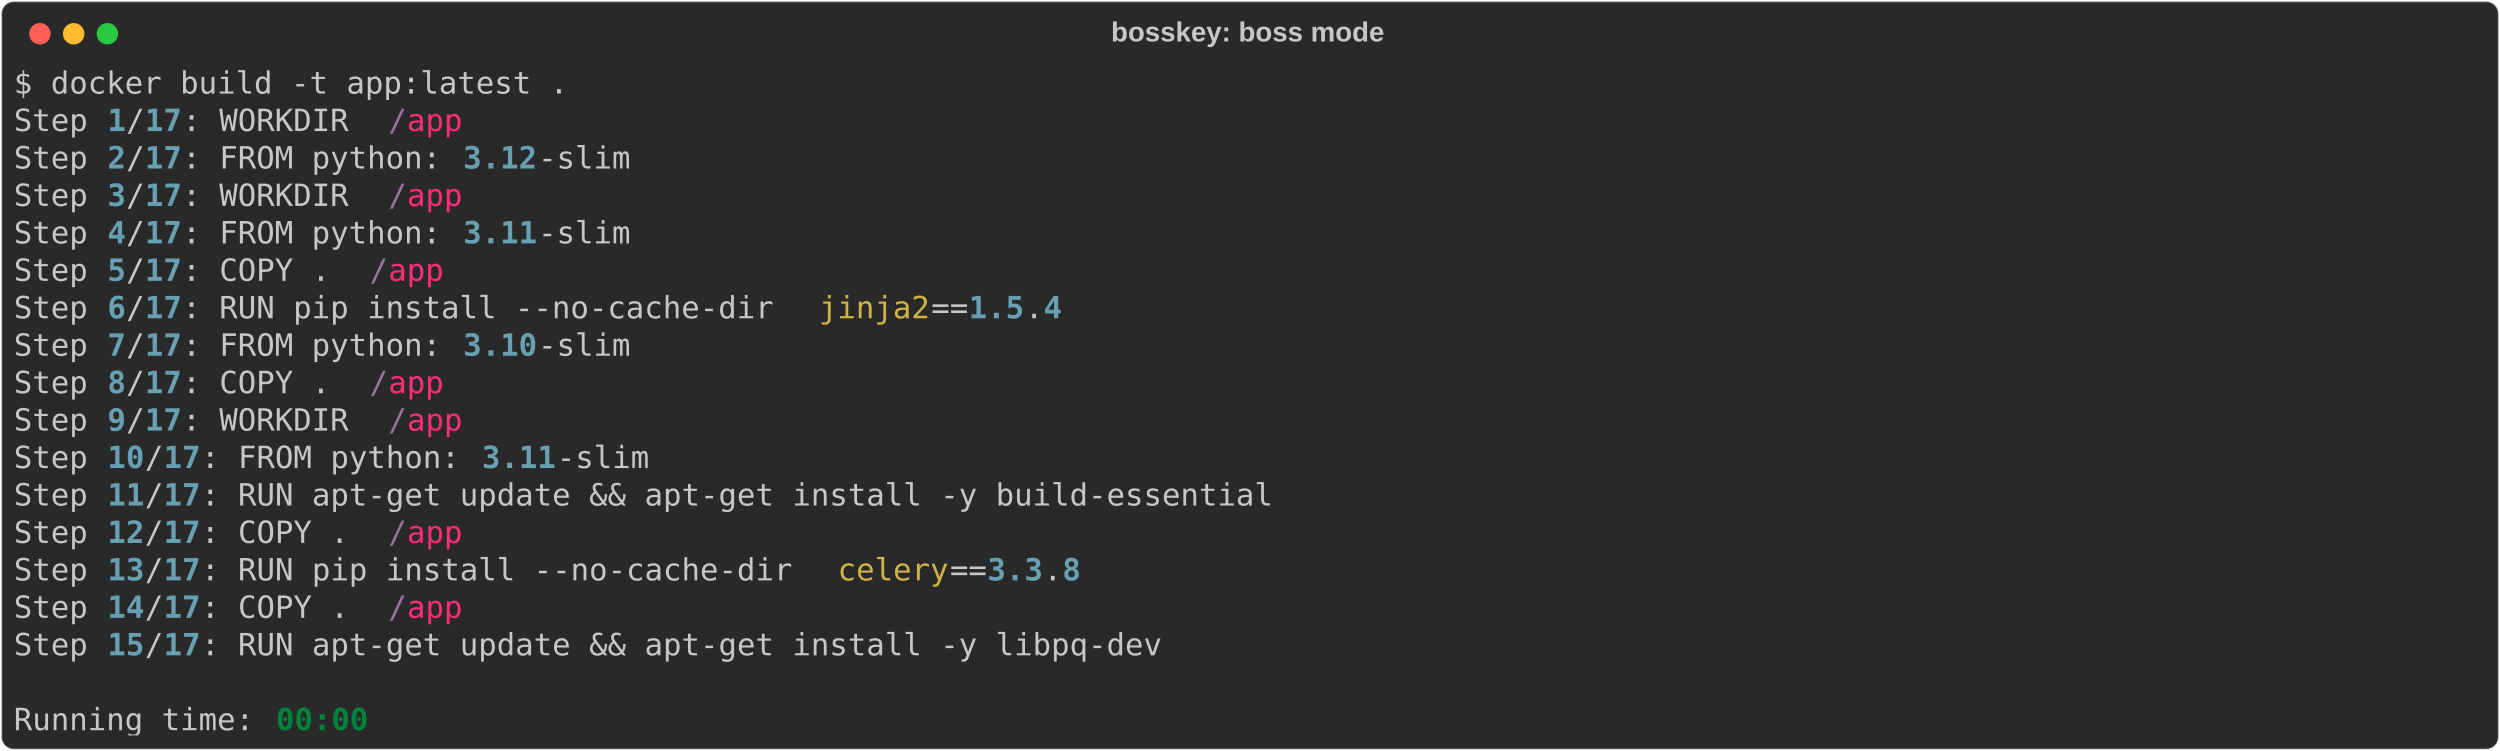
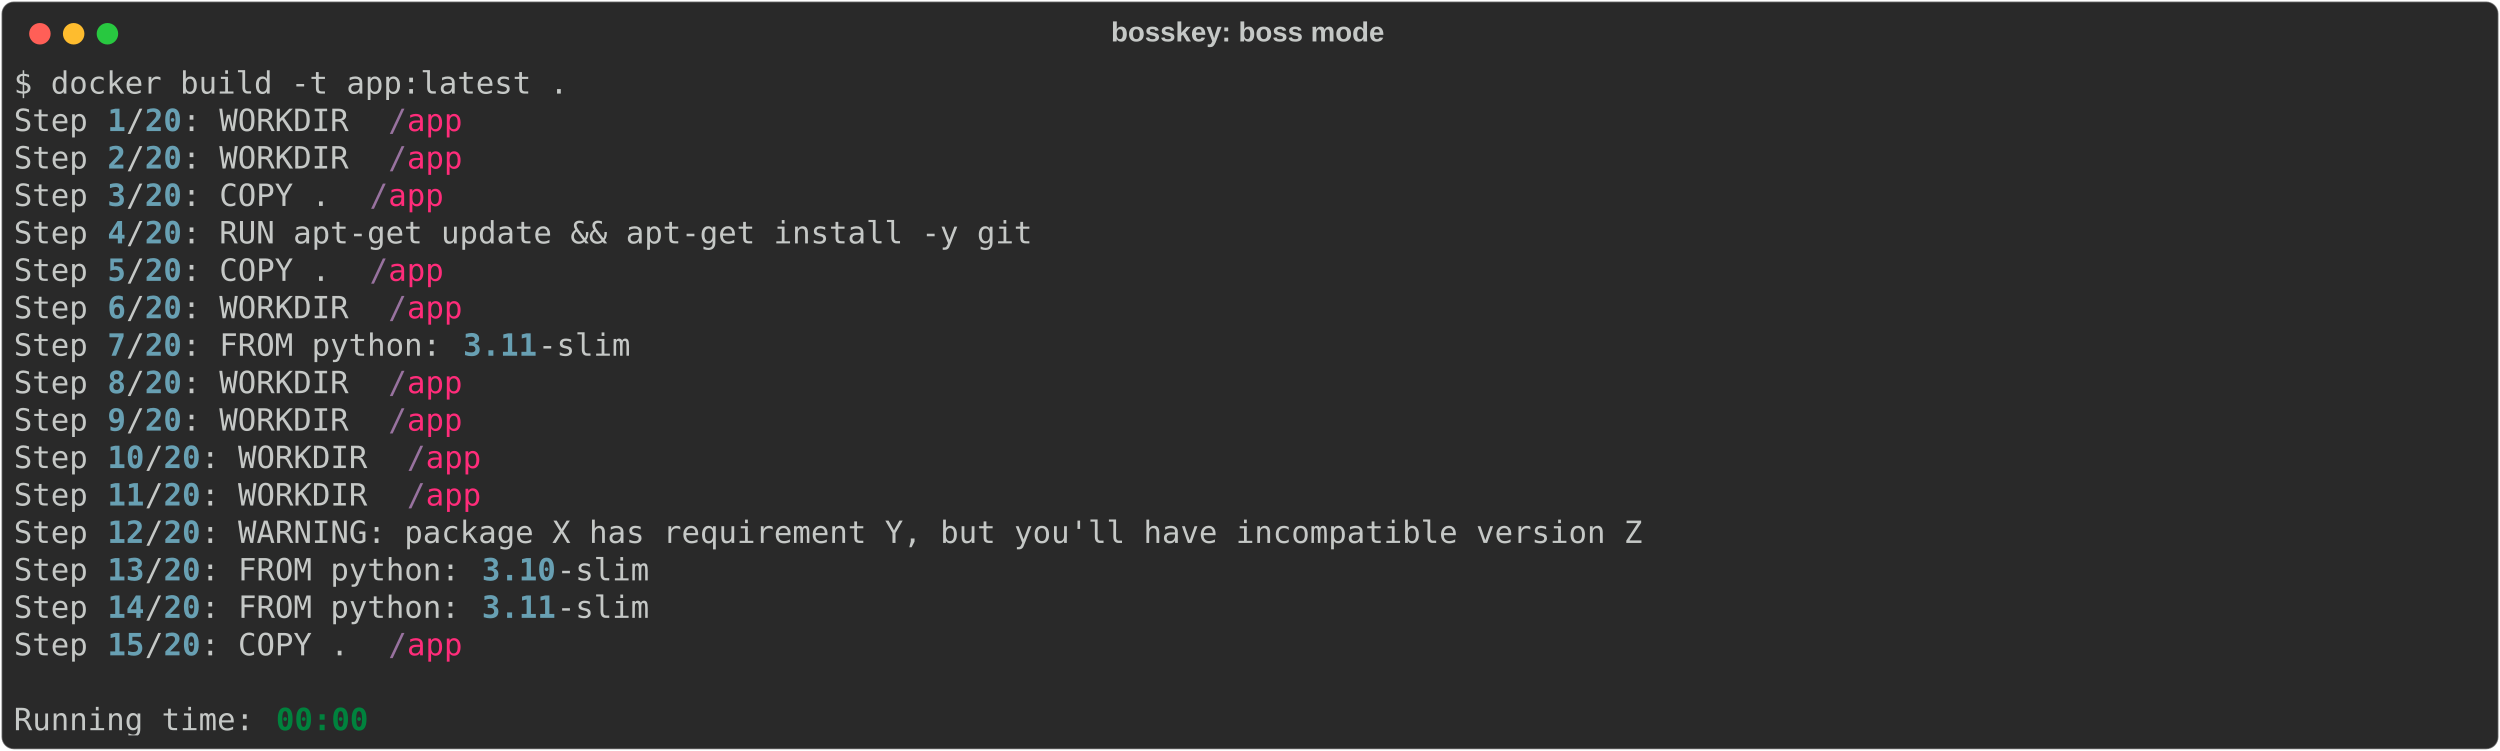
<svg xmlns="http://www.w3.org/2000/svg" class="rich-terminal" viewBox="0 0 1629 489.2">
  <style>

    @font-face {
        font-family: "Fira Code";
        src: local("FiraCode-Regular"),
                url("https://cdnjs.cloudflare.com/ajax/libs/firacode/6.2.0/woff2/FiraCode-Regular.woff2") format("woff2"),
                url("https://cdnjs.cloudflare.com/ajax/libs/firacode/6.2.0/woff/FiraCode-Regular.woff") format("woff");
        font-style: normal;
        font-weight: 400;
    }
    @font-face {
        font-family: "Fira Code";
        src: local("FiraCode-Bold"),
                url("https://cdnjs.cloudflare.com/ajax/libs/firacode/6.2.0/woff2/FiraCode-Bold.woff2") format("woff2"),
                url("https://cdnjs.cloudflare.com/ajax/libs/firacode/6.2.0/woff/FiraCode-Bold.woff") format("woff");
        font-style: bold;
        font-weight: 700;
    }

-     .terminal-1146203821-matrix {
+     .terminal-1139883915-matrix {
        font-family: Fira Code, monospace;
        font-size: 20px;
        line-height: 24.4px;
        font-variant-east-asian: full-width;
    }

-     .terminal-1146203821-title {
+     .terminal-1139883915-title {
        font-size: 18px;
        font-weight: bold;
        font-family: arial;
    }

-     .terminal-1146203821-r1 { fill: #c5c8c6 }
- .terminal-1146203821-r2 { fill: #68a0b3;font-weight: bold }
- .terminal-1146203821-r3 { fill: #98729f }
- .terminal-1146203821-r4 { fill: #ff2c7a }
- .terminal-1146203821-r5 { fill: #d0b344 }
- .terminal-1146203821-r6 { fill: #00823d;font-weight: bold }
+     .terminal-1139883915-r1 { fill: #c5c8c6 }
+ .terminal-1139883915-r2 { fill: #68a0b3;font-weight: bold }
+ .terminal-1139883915-r3 { fill: #98729f }
+ .terminal-1139883915-r4 { fill: #ff2c7a }
+ .terminal-1139883915-r5 { fill: #00823d;font-weight: bold }
    </style>
  <defs>
-     <clipPath id="terminal-1146203821-clip-terminal">
+     <clipPath id="terminal-1139883915-clip-terminal">
      <rect x="0" y="0" width="1609.4" height="438.2" />
    </clipPath>
-     <clipPath id="terminal-1146203821-line-0">
+     <clipPath id="terminal-1139883915-line-0">
      <rect x="0" y="1.5" width="1610.4" height="24.65" />
    </clipPath>
-     <clipPath id="terminal-1146203821-line-1">
+     <clipPath id="terminal-1139883915-line-1">
      <rect x="0" y="25.9" width="1610.4" height="24.65" />
    </clipPath>
-     <clipPath id="terminal-1146203821-line-2">
+     <clipPath id="terminal-1139883915-line-2">
      <rect x="0" y="50.3" width="1610.4" height="24.65" />
    </clipPath>
-     <clipPath id="terminal-1146203821-line-3">
+     <clipPath id="terminal-1139883915-line-3">
      <rect x="0" y="74.7" width="1610.4" height="24.65" />
    </clipPath>
-     <clipPath id="terminal-1146203821-line-4">
+     <clipPath id="terminal-1139883915-line-4">
      <rect x="0" y="99.1" width="1610.4" height="24.65" />
    </clipPath>
-     <clipPath id="terminal-1146203821-line-5">
+     <clipPath id="terminal-1139883915-line-5">
      <rect x="0" y="123.5" width="1610.4" height="24.65" />
    </clipPath>
-     <clipPath id="terminal-1146203821-line-6">
+     <clipPath id="terminal-1139883915-line-6">
      <rect x="0" y="147.9" width="1610.4" height="24.65" />
    </clipPath>
-     <clipPath id="terminal-1146203821-line-7">
+     <clipPath id="terminal-1139883915-line-7">
      <rect x="0" y="172.3" width="1610.4" height="24.65" />
    </clipPath>
-     <clipPath id="terminal-1146203821-line-8">
+     <clipPath id="terminal-1139883915-line-8">
      <rect x="0" y="196.7" width="1610.4" height="24.65" />
    </clipPath>
-     <clipPath id="terminal-1146203821-line-9">
+     <clipPath id="terminal-1139883915-line-9">
      <rect x="0" y="221.1" width="1610.4" height="24.65" />
    </clipPath>
-     <clipPath id="terminal-1146203821-line-10">
+     <clipPath id="terminal-1139883915-line-10">
      <rect x="0" y="245.5" width="1610.4" height="24.65" />
    </clipPath>
-     <clipPath id="terminal-1146203821-line-11">
+     <clipPath id="terminal-1139883915-line-11">
      <rect x="0" y="269.9" width="1610.4" height="24.65" />
    </clipPath>
-     <clipPath id="terminal-1146203821-line-12">
+     <clipPath id="terminal-1139883915-line-12">
      <rect x="0" y="294.3" width="1610.4" height="24.65" />
    </clipPath>
-     <clipPath id="terminal-1146203821-line-13">
+     <clipPath id="terminal-1139883915-line-13">
      <rect x="0" y="318.7" width="1610.4" height="24.65" />
    </clipPath>
-     <clipPath id="terminal-1146203821-line-14">
+     <clipPath id="terminal-1139883915-line-14">
      <rect x="0" y="343.1" width="1610.4" height="24.65" />
    </clipPath>
-     <clipPath id="terminal-1146203821-line-15">
+     <clipPath id="terminal-1139883915-line-15">
      <rect x="0" y="367.5" width="1610.4" height="24.65" />
    </clipPath>
-     <clipPath id="terminal-1146203821-line-16">
+     <clipPath id="terminal-1139883915-line-16">
      <rect x="0" y="391.9" width="1610.4" height="24.65" />
    </clipPath>
  </defs>
  <rect fill="#292929" stroke="rgba(255,255,255,0.35)" stroke-width="1" x="1" y="1" width="1627" height="487.2" rx="8" />
-   <text class="terminal-1146203821-title" fill="#c5c8c6" text-anchor="middle" x="813" y="27">bosskey: boss mode</text>
+   <text class="terminal-1139883915-title" fill="#c5c8c6" text-anchor="middle" x="813" y="27">bosskey: boss mode</text>
  <g transform="translate(26,22)">
    <circle cx="0" cy="0" r="7" fill="#ff5f57" />
    <circle cx="22" cy="0" r="7" fill="#febc2e" />
    <circle cx="44" cy="0" r="7" fill="#28c840" />
  </g>
-   <g transform="translate(9, 41)" clip-path="url(#terminal-1146203821-clip-terminal)">
-     <g class="terminal-1146203821-matrix">
-       <text class="terminal-1146203821-r1" x="0" y="20" textLength="366" clip-path="url(#terminal-1146203821-line-0)">$ docker build -t app:latest .</text>
-       <text class="terminal-1146203821-r1" x="1610.4" y="20" textLength="12.2" clip-path="url(#terminal-1146203821-line-0)">
- </text>
-       <text class="terminal-1146203821-r1" x="0" y="44.4" textLength="61" clip-path="url(#terminal-1146203821-line-1)">Step </text>
-       <text class="terminal-1146203821-r2" x="61" y="44.4" textLength="12.2" clip-path="url(#terminal-1146203821-line-1)">1</text>
-       <text class="terminal-1146203821-r1" x="73.2" y="44.4" textLength="12.2" clip-path="url(#terminal-1146203821-line-1)">/</text>
-       <text class="terminal-1146203821-r2" x="85.4" y="44.4" textLength="24.4" clip-path="url(#terminal-1146203821-line-1)">17</text>
-       <text class="terminal-1146203821-r1" x="109.8" y="44.4" textLength="134.2" clip-path="url(#terminal-1146203821-line-1)"> : WORKDIR </text>
-       <text class="terminal-1146203821-r3" x="244" y="44.4" textLength="12.2" clip-path="url(#terminal-1146203821-line-1)">/</text>
-       <text class="terminal-1146203821-r4" x="256.2" y="44.4" textLength="36.6" clip-path="url(#terminal-1146203821-line-1)">app</text>
-       <text class="terminal-1146203821-r1" x="1610.4" y="44.4" textLength="12.2" clip-path="url(#terminal-1146203821-line-1)">
- </text>
-       <text class="terminal-1146203821-r1" x="0" y="68.8" textLength="61" clip-path="url(#terminal-1146203821-line-2)">Step </text>
-       <text class="terminal-1146203821-r2" x="61" y="68.8" textLength="12.2" clip-path="url(#terminal-1146203821-line-2)">2</text>
-       <text class="terminal-1146203821-r1" x="73.2" y="68.8" textLength="12.2" clip-path="url(#terminal-1146203821-line-2)">/</text>
-       <text class="terminal-1146203821-r2" x="85.4" y="68.8" textLength="24.4" clip-path="url(#terminal-1146203821-line-2)">17</text>
-       <text class="terminal-1146203821-r1" x="109.8" y="68.8" textLength="183" clip-path="url(#terminal-1146203821-line-2)"> : FROM python:</text>
-       <text class="terminal-1146203821-r2" x="292.8" y="68.8" textLength="48.8" clip-path="url(#terminal-1146203821-line-2)">3.12</text>
-       <text class="terminal-1146203821-r1" x="341.6" y="68.8" textLength="61" clip-path="url(#terminal-1146203821-line-2)">-slim</text>
-       <text class="terminal-1146203821-r1" x="1610.4" y="68.8" textLength="12.2" clip-path="url(#terminal-1146203821-line-2)">
- </text>
-       <text class="terminal-1146203821-r1" x="0" y="93.2" textLength="61" clip-path="url(#terminal-1146203821-line-3)">Step </text>
-       <text class="terminal-1146203821-r2" x="61" y="93.2" textLength="12.2" clip-path="url(#terminal-1146203821-line-3)">3</text>
-       <text class="terminal-1146203821-r1" x="73.2" y="93.2" textLength="12.2" clip-path="url(#terminal-1146203821-line-3)">/</text>
-       <text class="terminal-1146203821-r2" x="85.4" y="93.2" textLength="24.4" clip-path="url(#terminal-1146203821-line-3)">17</text>
-       <text class="terminal-1146203821-r1" x="109.8" y="93.2" textLength="134.2" clip-path="url(#terminal-1146203821-line-3)"> : WORKDIR </text>
-       <text class="terminal-1146203821-r3" x="244" y="93.2" textLength="12.2" clip-path="url(#terminal-1146203821-line-3)">/</text>
-       <text class="terminal-1146203821-r4" x="256.2" y="93.2" textLength="36.6" clip-path="url(#terminal-1146203821-line-3)">app</text>
-       <text class="terminal-1146203821-r1" x="1610.4" y="93.2" textLength="12.2" clip-path="url(#terminal-1146203821-line-3)">
- </text>
-       <text class="terminal-1146203821-r1" x="0" y="117.6" textLength="61" clip-path="url(#terminal-1146203821-line-4)">Step </text>
-       <text class="terminal-1146203821-r2" x="61" y="117.6" textLength="12.2" clip-path="url(#terminal-1146203821-line-4)">4</text>
-       <text class="terminal-1146203821-r1" x="73.2" y="117.6" textLength="12.2" clip-path="url(#terminal-1146203821-line-4)">/</text>
-       <text class="terminal-1146203821-r2" x="85.4" y="117.6" textLength="24.4" clip-path="url(#terminal-1146203821-line-4)">17</text>
-       <text class="terminal-1146203821-r1" x="109.8" y="117.6" textLength="183" clip-path="url(#terminal-1146203821-line-4)"> : FROM python:</text>
-       <text class="terminal-1146203821-r2" x="292.8" y="117.6" textLength="48.8" clip-path="url(#terminal-1146203821-line-4)">3.11</text>
-       <text class="terminal-1146203821-r1" x="341.6" y="117.6" textLength="61" clip-path="url(#terminal-1146203821-line-4)">-slim</text>
-       <text class="terminal-1146203821-r1" x="1610.4" y="117.6" textLength="12.2" clip-path="url(#terminal-1146203821-line-4)">
- </text>
-       <text class="terminal-1146203821-r1" x="0" y="142" textLength="61" clip-path="url(#terminal-1146203821-line-5)">Step </text>
-       <text class="terminal-1146203821-r2" x="61" y="142" textLength="12.2" clip-path="url(#terminal-1146203821-line-5)">5</text>
-       <text class="terminal-1146203821-r1" x="73.2" y="142" textLength="12.2" clip-path="url(#terminal-1146203821-line-5)">/</text>
-       <text class="terminal-1146203821-r2" x="85.4" y="142" textLength="24.4" clip-path="url(#terminal-1146203821-line-5)">17</text>
-       <text class="terminal-1146203821-r1" x="109.8" y="142" textLength="122" clip-path="url(#terminal-1146203821-line-5)"> : COPY . </text>
-       <text class="terminal-1146203821-r3" x="231.8" y="142" textLength="12.2" clip-path="url(#terminal-1146203821-line-5)">/</text>
-       <text class="terminal-1146203821-r4" x="244" y="142" textLength="36.6" clip-path="url(#terminal-1146203821-line-5)">app</text>
-       <text class="terminal-1146203821-r1" x="1610.4" y="142" textLength="12.2" clip-path="url(#terminal-1146203821-line-5)">
- </text>
-       <text class="terminal-1146203821-r1" x="0" y="166.4" textLength="61" clip-path="url(#terminal-1146203821-line-6)">Step </text>
-       <text class="terminal-1146203821-r2" x="61" y="166.4" textLength="12.2" clip-path="url(#terminal-1146203821-line-6)">6</text>
-       <text class="terminal-1146203821-r1" x="73.2" y="166.4" textLength="12.2" clip-path="url(#terminal-1146203821-line-6)">/</text>
-       <text class="terminal-1146203821-r2" x="85.4" y="166.4" textLength="24.4" clip-path="url(#terminal-1146203821-line-6)">17</text>
-       <text class="terminal-1146203821-r1" x="109.8" y="166.4" textLength="414.8" clip-path="url(#terminal-1146203821-line-6)"> : RUN pip install --no-cache-dir </text>
-       <text class="terminal-1146203821-r5" x="524.6" y="166.4" textLength="73.2" clip-path="url(#terminal-1146203821-line-6)">jinja2</text>
-       <text class="terminal-1146203821-r1" x="597.8" y="166.4" textLength="24.4" clip-path="url(#terminal-1146203821-line-6)">==</text>
-       <text class="terminal-1146203821-r2" x="622.2" y="166.4" textLength="36.6" clip-path="url(#terminal-1146203821-line-6)">1.5</text>
-       <text class="terminal-1146203821-r1" x="658.8" y="166.4" textLength="12.2" clip-path="url(#terminal-1146203821-line-6)">.</text>
-       <text class="terminal-1146203821-r2" x="671" y="166.4" textLength="12.2" clip-path="url(#terminal-1146203821-line-6)">4</text>
-       <text class="terminal-1146203821-r1" x="1610.4" y="166.4" textLength="12.2" clip-path="url(#terminal-1146203821-line-6)">
- </text>
-       <text class="terminal-1146203821-r1" x="0" y="190.8" textLength="61" clip-path="url(#terminal-1146203821-line-7)">Step </text>
-       <text class="terminal-1146203821-r2" x="61" y="190.8" textLength="12.2" clip-path="url(#terminal-1146203821-line-7)">7</text>
-       <text class="terminal-1146203821-r1" x="73.2" y="190.8" textLength="12.2" clip-path="url(#terminal-1146203821-line-7)">/</text>
-       <text class="terminal-1146203821-r2" x="85.4" y="190.8" textLength="24.4" clip-path="url(#terminal-1146203821-line-7)">17</text>
-       <text class="terminal-1146203821-r1" x="109.8" y="190.8" textLength="183" clip-path="url(#terminal-1146203821-line-7)"> : FROM python:</text>
-       <text class="terminal-1146203821-r2" x="292.8" y="190.8" textLength="48.8" clip-path="url(#terminal-1146203821-line-7)">3.10</text>
-       <text class="terminal-1146203821-r1" x="341.6" y="190.8" textLength="61" clip-path="url(#terminal-1146203821-line-7)">-slim</text>
-       <text class="terminal-1146203821-r1" x="1610.4" y="190.8" textLength="12.2" clip-path="url(#terminal-1146203821-line-7)">
- </text>
-       <text class="terminal-1146203821-r1" x="0" y="215.2" textLength="61" clip-path="url(#terminal-1146203821-line-8)">Step </text>
-       <text class="terminal-1146203821-r2" x="61" y="215.2" textLength="12.2" clip-path="url(#terminal-1146203821-line-8)">8</text>
-       <text class="terminal-1146203821-r1" x="73.2" y="215.2" textLength="12.2" clip-path="url(#terminal-1146203821-line-8)">/</text>
-       <text class="terminal-1146203821-r2" x="85.4" y="215.2" textLength="24.4" clip-path="url(#terminal-1146203821-line-8)">17</text>
-       <text class="terminal-1146203821-r1" x="109.8" y="215.2" textLength="122" clip-path="url(#terminal-1146203821-line-8)"> : COPY . </text>
-       <text class="terminal-1146203821-r3" x="231.8" y="215.2" textLength="12.2" clip-path="url(#terminal-1146203821-line-8)">/</text>
-       <text class="terminal-1146203821-r4" x="244" y="215.2" textLength="36.6" clip-path="url(#terminal-1146203821-line-8)">app</text>
-       <text class="terminal-1146203821-r1" x="1610.4" y="215.2" textLength="12.2" clip-path="url(#terminal-1146203821-line-8)">
- </text>
-       <text class="terminal-1146203821-r1" x="0" y="239.6" textLength="61" clip-path="url(#terminal-1146203821-line-9)">Step </text>
-       <text class="terminal-1146203821-r2" x="61" y="239.6" textLength="12.2" clip-path="url(#terminal-1146203821-line-9)">9</text>
-       <text class="terminal-1146203821-r1" x="73.2" y="239.6" textLength="12.2" clip-path="url(#terminal-1146203821-line-9)">/</text>
-       <text class="terminal-1146203821-r2" x="85.4" y="239.6" textLength="24.4" clip-path="url(#terminal-1146203821-line-9)">17</text>
-       <text class="terminal-1146203821-r1" x="109.8" y="239.6" textLength="134.2" clip-path="url(#terminal-1146203821-line-9)"> : WORKDIR </text>
-       <text class="terminal-1146203821-r3" x="244" y="239.6" textLength="12.2" clip-path="url(#terminal-1146203821-line-9)">/</text>
-       <text class="terminal-1146203821-r4" x="256.2" y="239.6" textLength="36.6" clip-path="url(#terminal-1146203821-line-9)">app</text>
-       <text class="terminal-1146203821-r1" x="1610.4" y="239.6" textLength="12.2" clip-path="url(#terminal-1146203821-line-9)">
- </text>
-       <text class="terminal-1146203821-r1" x="0" y="264" textLength="61" clip-path="url(#terminal-1146203821-line-10)">Step </text>
-       <text class="terminal-1146203821-r2" x="61" y="264" textLength="24.4" clip-path="url(#terminal-1146203821-line-10)">10</text>
-       <text class="terminal-1146203821-r1" x="85.4" y="264" textLength="12.2" clip-path="url(#terminal-1146203821-line-10)">/</text>
-       <text class="terminal-1146203821-r2" x="97.6" y="264" textLength="24.4" clip-path="url(#terminal-1146203821-line-10)">17</text>
-       <text class="terminal-1146203821-r1" x="122" y="264" textLength="183" clip-path="url(#terminal-1146203821-line-10)"> : FROM python:</text>
-       <text class="terminal-1146203821-r2" x="305" y="264" textLength="48.8" clip-path="url(#terminal-1146203821-line-10)">3.11</text>
-       <text class="terminal-1146203821-r1" x="353.8" y="264" textLength="61" clip-path="url(#terminal-1146203821-line-10)">-slim</text>
-       <text class="terminal-1146203821-r1" x="1610.4" y="264" textLength="12.2" clip-path="url(#terminal-1146203821-line-10)">
- </text>
-       <text class="terminal-1146203821-r1" x="0" y="288.4" textLength="61" clip-path="url(#terminal-1146203821-line-11)">Step </text>
-       <text class="terminal-1146203821-r2" x="61" y="288.4" textLength="24.4" clip-path="url(#terminal-1146203821-line-11)">11</text>
-       <text class="terminal-1146203821-r1" x="85.4" y="288.4" textLength="12.2" clip-path="url(#terminal-1146203821-line-11)">/</text>
-       <text class="terminal-1146203821-r2" x="97.6" y="288.4" textLength="24.4" clip-path="url(#terminal-1146203821-line-11)">17</text>
-       <text class="terminal-1146203821-r1" x="122" y="288.4" textLength="719.8" clip-path="url(#terminal-1146203821-line-11)"> : RUN apt-get update &amp;&amp; apt-get install -y build-essential</text>
-       <text class="terminal-1146203821-r1" x="1610.4" y="288.4" textLength="12.2" clip-path="url(#terminal-1146203821-line-11)">
- </text>
-       <text class="terminal-1146203821-r1" x="0" y="312.8" textLength="61" clip-path="url(#terminal-1146203821-line-12)">Step </text>
-       <text class="terminal-1146203821-r2" x="61" y="312.8" textLength="24.4" clip-path="url(#terminal-1146203821-line-12)">12</text>
-       <text class="terminal-1146203821-r1" x="85.4" y="312.8" textLength="12.2" clip-path="url(#terminal-1146203821-line-12)">/</text>
-       <text class="terminal-1146203821-r2" x="97.6" y="312.8" textLength="24.4" clip-path="url(#terminal-1146203821-line-12)">17</text>
-       <text class="terminal-1146203821-r1" x="122" y="312.8" textLength="122" clip-path="url(#terminal-1146203821-line-12)"> : COPY . </text>
-       <text class="terminal-1146203821-r3" x="244" y="312.8" textLength="12.2" clip-path="url(#terminal-1146203821-line-12)">/</text>
-       <text class="terminal-1146203821-r4" x="256.2" y="312.8" textLength="36.6" clip-path="url(#terminal-1146203821-line-12)">app</text>
-       <text class="terminal-1146203821-r1" x="1610.4" y="312.8" textLength="12.2" clip-path="url(#terminal-1146203821-line-12)">
- </text>
-       <text class="terminal-1146203821-r1" x="0" y="337.2" textLength="61" clip-path="url(#terminal-1146203821-line-13)">Step </text>
-       <text class="terminal-1146203821-r2" x="61" y="337.2" textLength="24.4" clip-path="url(#terminal-1146203821-line-13)">13</text>
-       <text class="terminal-1146203821-r1" x="85.4" y="337.2" textLength="12.2" clip-path="url(#terminal-1146203821-line-13)">/</text>
-       <text class="terminal-1146203821-r2" x="97.6" y="337.2" textLength="24.4" clip-path="url(#terminal-1146203821-line-13)">17</text>
-       <text class="terminal-1146203821-r1" x="122" y="337.2" textLength="414.8" clip-path="url(#terminal-1146203821-line-13)"> : RUN pip install --no-cache-dir </text>
-       <text class="terminal-1146203821-r5" x="536.8" y="337.2" textLength="73.2" clip-path="url(#terminal-1146203821-line-13)">celery</text>
-       <text class="terminal-1146203821-r1" x="610" y="337.2" textLength="24.4" clip-path="url(#terminal-1146203821-line-13)">==</text>
-       <text class="terminal-1146203821-r2" x="634.4" y="337.2" textLength="36.6" clip-path="url(#terminal-1146203821-line-13)">3.3</text>
-       <text class="terminal-1146203821-r1" x="671" y="337.2" textLength="12.2" clip-path="url(#terminal-1146203821-line-13)">.</text>
-       <text class="terminal-1146203821-r2" x="683.2" y="337.2" textLength="12.2" clip-path="url(#terminal-1146203821-line-13)">8</text>
-       <text class="terminal-1146203821-r1" x="1610.4" y="337.2" textLength="12.2" clip-path="url(#terminal-1146203821-line-13)">
- </text>
-       <text class="terminal-1146203821-r1" x="0" y="361.6" textLength="61" clip-path="url(#terminal-1146203821-line-14)">Step </text>
-       <text class="terminal-1146203821-r2" x="61" y="361.6" textLength="24.4" clip-path="url(#terminal-1146203821-line-14)">14</text>
-       <text class="terminal-1146203821-r1" x="85.4" y="361.6" textLength="12.2" clip-path="url(#terminal-1146203821-line-14)">/</text>
-       <text class="terminal-1146203821-r2" x="97.6" y="361.6" textLength="24.4" clip-path="url(#terminal-1146203821-line-14)">17</text>
-       <text class="terminal-1146203821-r1" x="122" y="361.6" textLength="122" clip-path="url(#terminal-1146203821-line-14)"> : COPY . </text>
-       <text class="terminal-1146203821-r3" x="244" y="361.6" textLength="12.2" clip-path="url(#terminal-1146203821-line-14)">/</text>
-       <text class="terminal-1146203821-r4" x="256.2" y="361.6" textLength="36.6" clip-path="url(#terminal-1146203821-line-14)">app</text>
-       <text class="terminal-1146203821-r1" x="1610.4" y="361.6" textLength="12.2" clip-path="url(#terminal-1146203821-line-14)">
- </text>
-       <text class="terminal-1146203821-r1" x="0" y="386" textLength="61" clip-path="url(#terminal-1146203821-line-15)">Step </text>
-       <text class="terminal-1146203821-r2" x="61" y="386" textLength="24.4" clip-path="url(#terminal-1146203821-line-15)">15</text>
-       <text class="terminal-1146203821-r1" x="85.4" y="386" textLength="12.2" clip-path="url(#terminal-1146203821-line-15)">/</text>
-       <text class="terminal-1146203821-r2" x="97.6" y="386" textLength="24.4" clip-path="url(#terminal-1146203821-line-15)">17</text>
-       <text class="terminal-1146203821-r1" x="122" y="386" textLength="646.6" clip-path="url(#terminal-1146203821-line-15)"> : RUN apt-get update &amp;&amp; apt-get install -y libpq-dev</text>
-       <text class="terminal-1146203821-r1" x="1610.4" y="386" textLength="12.2" clip-path="url(#terminal-1146203821-line-15)">
- </text>
-       <text class="terminal-1146203821-r1" x="1610.4" y="410.4" textLength="12.2" clip-path="url(#terminal-1146203821-line-16)">
- </text>
-       <text class="terminal-1146203821-r1" x="0" y="434.8" textLength="170.8" clip-path="url(#terminal-1146203821-line-17)">Running time: </text>
-       <text class="terminal-1146203821-r6" x="170.8" y="434.8" textLength="61" clip-path="url(#terminal-1146203821-line-17)">00:00</text>
-       <text class="terminal-1146203821-r1" x="1610.4" y="434.8" textLength="12.2" clip-path="url(#terminal-1146203821-line-17)">
+   <g transform="translate(9, 41)" clip-path="url(#terminal-1139883915-clip-terminal)">
+     <g class="terminal-1139883915-matrix">
+       <text class="terminal-1139883915-r1" x="0" y="20" textLength="366" clip-path="url(#terminal-1139883915-line-0)">$ docker build -t app:latest .</text>
+       <text class="terminal-1139883915-r1" x="1610.4" y="20" textLength="12.2" clip-path="url(#terminal-1139883915-line-0)">
+ </text>
+       <text class="terminal-1139883915-r1" x="0" y="44.4" textLength="61" clip-path="url(#terminal-1139883915-line-1)">Step </text>
+       <text class="terminal-1139883915-r2" x="61" y="44.4" textLength="12.2" clip-path="url(#terminal-1139883915-line-1)">1</text>
+       <text class="terminal-1139883915-r1" x="73.2" y="44.4" textLength="12.2" clip-path="url(#terminal-1139883915-line-1)">/</text>
+       <text class="terminal-1139883915-r2" x="85.4" y="44.4" textLength="24.4" clip-path="url(#terminal-1139883915-line-1)">20</text>
+       <text class="terminal-1139883915-r1" x="109.8" y="44.4" textLength="134.2" clip-path="url(#terminal-1139883915-line-1)"> : WORKDIR </text>
+       <text class="terminal-1139883915-r3" x="244" y="44.4" textLength="12.2" clip-path="url(#terminal-1139883915-line-1)">/</text>
+       <text class="terminal-1139883915-r4" x="256.2" y="44.4" textLength="36.6" clip-path="url(#terminal-1139883915-line-1)">app</text>
+       <text class="terminal-1139883915-r1" x="1610.4" y="44.4" textLength="12.2" clip-path="url(#terminal-1139883915-line-1)">
+ </text>
+       <text class="terminal-1139883915-r1" x="0" y="68.8" textLength="61" clip-path="url(#terminal-1139883915-line-2)">Step </text>
+       <text class="terminal-1139883915-r2" x="61" y="68.8" textLength="12.2" clip-path="url(#terminal-1139883915-line-2)">2</text>
+       <text class="terminal-1139883915-r1" x="73.2" y="68.8" textLength="12.2" clip-path="url(#terminal-1139883915-line-2)">/</text>
+       <text class="terminal-1139883915-r2" x="85.4" y="68.8" textLength="24.4" clip-path="url(#terminal-1139883915-line-2)">20</text>
+       <text class="terminal-1139883915-r1" x="109.8" y="68.8" textLength="134.2" clip-path="url(#terminal-1139883915-line-2)"> : WORKDIR </text>
+       <text class="terminal-1139883915-r3" x="244" y="68.8" textLength="12.2" clip-path="url(#terminal-1139883915-line-2)">/</text>
+       <text class="terminal-1139883915-r4" x="256.2" y="68.8" textLength="36.6" clip-path="url(#terminal-1139883915-line-2)">app</text>
+       <text class="terminal-1139883915-r1" x="1610.4" y="68.8" textLength="12.2" clip-path="url(#terminal-1139883915-line-2)">
+ </text>
+       <text class="terminal-1139883915-r1" x="0" y="93.2" textLength="61" clip-path="url(#terminal-1139883915-line-3)">Step </text>
+       <text class="terminal-1139883915-r2" x="61" y="93.2" textLength="12.2" clip-path="url(#terminal-1139883915-line-3)">3</text>
+       <text class="terminal-1139883915-r1" x="73.2" y="93.2" textLength="12.2" clip-path="url(#terminal-1139883915-line-3)">/</text>
+       <text class="terminal-1139883915-r2" x="85.4" y="93.2" textLength="24.4" clip-path="url(#terminal-1139883915-line-3)">20</text>
+       <text class="terminal-1139883915-r1" x="109.8" y="93.2" textLength="122" clip-path="url(#terminal-1139883915-line-3)"> : COPY . </text>
+       <text class="terminal-1139883915-r3" x="231.8" y="93.2" textLength="12.2" clip-path="url(#terminal-1139883915-line-3)">/</text>
+       <text class="terminal-1139883915-r4" x="244" y="93.2" textLength="36.6" clip-path="url(#terminal-1139883915-line-3)">app</text>
+       <text class="terminal-1139883915-r1" x="1610.4" y="93.2" textLength="12.2" clip-path="url(#terminal-1139883915-line-3)">
+ </text>
+       <text class="terminal-1139883915-r1" x="0" y="117.6" textLength="61" clip-path="url(#terminal-1139883915-line-4)">Step </text>
+       <text class="terminal-1139883915-r2" x="61" y="117.6" textLength="12.2" clip-path="url(#terminal-1139883915-line-4)">4</text>
+       <text class="terminal-1139883915-r1" x="73.2" y="117.6" textLength="12.2" clip-path="url(#terminal-1139883915-line-4)">/</text>
+       <text class="terminal-1139883915-r2" x="85.4" y="117.6" textLength="24.4" clip-path="url(#terminal-1139883915-line-4)">20</text>
+       <text class="terminal-1139883915-r1" x="109.8" y="117.6" textLength="573.4" clip-path="url(#terminal-1139883915-line-4)"> : RUN apt-get update &amp;&amp; apt-get install -y git</text>
+       <text class="terminal-1139883915-r1" x="1610.4" y="117.6" textLength="12.2" clip-path="url(#terminal-1139883915-line-4)">
+ </text>
+       <text class="terminal-1139883915-r1" x="0" y="142" textLength="61" clip-path="url(#terminal-1139883915-line-5)">Step </text>
+       <text class="terminal-1139883915-r2" x="61" y="142" textLength="12.2" clip-path="url(#terminal-1139883915-line-5)">5</text>
+       <text class="terminal-1139883915-r1" x="73.2" y="142" textLength="12.2" clip-path="url(#terminal-1139883915-line-5)">/</text>
+       <text class="terminal-1139883915-r2" x="85.4" y="142" textLength="24.4" clip-path="url(#terminal-1139883915-line-5)">20</text>
+       <text class="terminal-1139883915-r1" x="109.8" y="142" textLength="122" clip-path="url(#terminal-1139883915-line-5)"> : COPY . </text>
+       <text class="terminal-1139883915-r3" x="231.8" y="142" textLength="12.2" clip-path="url(#terminal-1139883915-line-5)">/</text>
+       <text class="terminal-1139883915-r4" x="244" y="142" textLength="36.6" clip-path="url(#terminal-1139883915-line-5)">app</text>
+       <text class="terminal-1139883915-r1" x="1610.4" y="142" textLength="12.2" clip-path="url(#terminal-1139883915-line-5)">
+ </text>
+       <text class="terminal-1139883915-r1" x="0" y="166.4" textLength="61" clip-path="url(#terminal-1139883915-line-6)">Step </text>
+       <text class="terminal-1139883915-r2" x="61" y="166.4" textLength="12.2" clip-path="url(#terminal-1139883915-line-6)">6</text>
+       <text class="terminal-1139883915-r1" x="73.2" y="166.4" textLength="12.2" clip-path="url(#terminal-1139883915-line-6)">/</text>
+       <text class="terminal-1139883915-r2" x="85.4" y="166.4" textLength="24.4" clip-path="url(#terminal-1139883915-line-6)">20</text>
+       <text class="terminal-1139883915-r1" x="109.8" y="166.4" textLength="134.2" clip-path="url(#terminal-1139883915-line-6)"> : WORKDIR </text>
+       <text class="terminal-1139883915-r3" x="244" y="166.4" textLength="12.2" clip-path="url(#terminal-1139883915-line-6)">/</text>
+       <text class="terminal-1139883915-r4" x="256.2" y="166.4" textLength="36.6" clip-path="url(#terminal-1139883915-line-6)">app</text>
+       <text class="terminal-1139883915-r1" x="1610.4" y="166.4" textLength="12.2" clip-path="url(#terminal-1139883915-line-6)">
+ </text>
+       <text class="terminal-1139883915-r1" x="0" y="190.8" textLength="61" clip-path="url(#terminal-1139883915-line-7)">Step </text>
+       <text class="terminal-1139883915-r2" x="61" y="190.8" textLength="12.2" clip-path="url(#terminal-1139883915-line-7)">7</text>
+       <text class="terminal-1139883915-r1" x="73.2" y="190.8" textLength="12.2" clip-path="url(#terminal-1139883915-line-7)">/</text>
+       <text class="terminal-1139883915-r2" x="85.4" y="190.8" textLength="24.4" clip-path="url(#terminal-1139883915-line-7)">20</text>
+       <text class="terminal-1139883915-r1" x="109.8" y="190.8" textLength="183" clip-path="url(#terminal-1139883915-line-7)"> : FROM python:</text>
+       <text class="terminal-1139883915-r2" x="292.8" y="190.8" textLength="48.8" clip-path="url(#terminal-1139883915-line-7)">3.11</text>
+       <text class="terminal-1139883915-r1" x="341.6" y="190.8" textLength="61" clip-path="url(#terminal-1139883915-line-7)">-slim</text>
+       <text class="terminal-1139883915-r1" x="1610.4" y="190.8" textLength="12.2" clip-path="url(#terminal-1139883915-line-7)">
+ </text>
+       <text class="terminal-1139883915-r1" x="0" y="215.2" textLength="61" clip-path="url(#terminal-1139883915-line-8)">Step </text>
+       <text class="terminal-1139883915-r2" x="61" y="215.2" textLength="12.2" clip-path="url(#terminal-1139883915-line-8)">8</text>
+       <text class="terminal-1139883915-r1" x="73.2" y="215.2" textLength="12.2" clip-path="url(#terminal-1139883915-line-8)">/</text>
+       <text class="terminal-1139883915-r2" x="85.4" y="215.2" textLength="24.4" clip-path="url(#terminal-1139883915-line-8)">20</text>
+       <text class="terminal-1139883915-r1" x="109.8" y="215.2" textLength="134.2" clip-path="url(#terminal-1139883915-line-8)"> : WORKDIR </text>
+       <text class="terminal-1139883915-r3" x="244" y="215.2" textLength="12.2" clip-path="url(#terminal-1139883915-line-8)">/</text>
+       <text class="terminal-1139883915-r4" x="256.2" y="215.2" textLength="36.6" clip-path="url(#terminal-1139883915-line-8)">app</text>
+       <text class="terminal-1139883915-r1" x="1610.4" y="215.2" textLength="12.2" clip-path="url(#terminal-1139883915-line-8)">
+ </text>
+       <text class="terminal-1139883915-r1" x="0" y="239.6" textLength="61" clip-path="url(#terminal-1139883915-line-9)">Step </text>
+       <text class="terminal-1139883915-r2" x="61" y="239.6" textLength="12.2" clip-path="url(#terminal-1139883915-line-9)">9</text>
+       <text class="terminal-1139883915-r1" x="73.2" y="239.6" textLength="12.2" clip-path="url(#terminal-1139883915-line-9)">/</text>
+       <text class="terminal-1139883915-r2" x="85.4" y="239.6" textLength="24.4" clip-path="url(#terminal-1139883915-line-9)">20</text>
+       <text class="terminal-1139883915-r1" x="109.8" y="239.6" textLength="134.2" clip-path="url(#terminal-1139883915-line-9)"> : WORKDIR </text>
+       <text class="terminal-1139883915-r3" x="244" y="239.6" textLength="12.2" clip-path="url(#terminal-1139883915-line-9)">/</text>
+       <text class="terminal-1139883915-r4" x="256.2" y="239.6" textLength="36.6" clip-path="url(#terminal-1139883915-line-9)">app</text>
+       <text class="terminal-1139883915-r1" x="1610.4" y="239.6" textLength="12.2" clip-path="url(#terminal-1139883915-line-9)">
+ </text>
+       <text class="terminal-1139883915-r1" x="0" y="264" textLength="61" clip-path="url(#terminal-1139883915-line-10)">Step </text>
+       <text class="terminal-1139883915-r2" x="61" y="264" textLength="24.4" clip-path="url(#terminal-1139883915-line-10)">10</text>
+       <text class="terminal-1139883915-r1" x="85.4" y="264" textLength="12.2" clip-path="url(#terminal-1139883915-line-10)">/</text>
+       <text class="terminal-1139883915-r2" x="97.6" y="264" textLength="24.4" clip-path="url(#terminal-1139883915-line-10)">20</text>
+       <text class="terminal-1139883915-r1" x="122" y="264" textLength="134.2" clip-path="url(#terminal-1139883915-line-10)"> : WORKDIR </text>
+       <text class="terminal-1139883915-r3" x="256.2" y="264" textLength="12.2" clip-path="url(#terminal-1139883915-line-10)">/</text>
+       <text class="terminal-1139883915-r4" x="268.4" y="264" textLength="36.6" clip-path="url(#terminal-1139883915-line-10)">app</text>
+       <text class="terminal-1139883915-r1" x="1610.4" y="264" textLength="12.2" clip-path="url(#terminal-1139883915-line-10)">
+ </text>
+       <text class="terminal-1139883915-r1" x="0" y="288.4" textLength="61" clip-path="url(#terminal-1139883915-line-11)">Step </text>
+       <text class="terminal-1139883915-r2" x="61" y="288.4" textLength="24.4" clip-path="url(#terminal-1139883915-line-11)">11</text>
+       <text class="terminal-1139883915-r1" x="85.4" y="288.4" textLength="12.2" clip-path="url(#terminal-1139883915-line-11)">/</text>
+       <text class="terminal-1139883915-r2" x="97.6" y="288.4" textLength="24.4" clip-path="url(#terminal-1139883915-line-11)">20</text>
+       <text class="terminal-1139883915-r1" x="122" y="288.4" textLength="134.2" clip-path="url(#terminal-1139883915-line-11)"> : WORKDIR </text>
+       <text class="terminal-1139883915-r3" x="256.2" y="288.4" textLength="12.2" clip-path="url(#terminal-1139883915-line-11)">/</text>
+       <text class="terminal-1139883915-r4" x="268.4" y="288.4" textLength="36.6" clip-path="url(#terminal-1139883915-line-11)">app</text>
+       <text class="terminal-1139883915-r1" x="1610.4" y="288.4" textLength="12.2" clip-path="url(#terminal-1139883915-line-11)">
+ </text>
+       <text class="terminal-1139883915-r1" x="0" y="312.8" textLength="61" clip-path="url(#terminal-1139883915-line-12)">Step </text>
+       <text class="terminal-1139883915-r2" x="61" y="312.8" textLength="24.4" clip-path="url(#terminal-1139883915-line-12)">12</text>
+       <text class="terminal-1139883915-r1" x="85.4" y="312.8" textLength="12.2" clip-path="url(#terminal-1139883915-line-12)">/</text>
+       <text class="terminal-1139883915-r2" x="97.6" y="312.8" textLength="24.4" clip-path="url(#terminal-1139883915-line-12)">20</text>
+       <text class="terminal-1139883915-r1" x="122" y="312.8" textLength="963.8" clip-path="url(#terminal-1139883915-line-12)"> : WARNING: package X has requirement Y, but you'll have incompatible version Z</text>
+       <text class="terminal-1139883915-r1" x="1610.4" y="312.8" textLength="12.2" clip-path="url(#terminal-1139883915-line-12)">
+ </text>
+       <text class="terminal-1139883915-r1" x="0" y="337.2" textLength="61" clip-path="url(#terminal-1139883915-line-13)">Step </text>
+       <text class="terminal-1139883915-r2" x="61" y="337.2" textLength="24.4" clip-path="url(#terminal-1139883915-line-13)">13</text>
+       <text class="terminal-1139883915-r1" x="85.4" y="337.2" textLength="12.2" clip-path="url(#terminal-1139883915-line-13)">/</text>
+       <text class="terminal-1139883915-r2" x="97.6" y="337.2" textLength="24.4" clip-path="url(#terminal-1139883915-line-13)">20</text>
+       <text class="terminal-1139883915-r1" x="122" y="337.2" textLength="183" clip-path="url(#terminal-1139883915-line-13)"> : FROM python:</text>
+       <text class="terminal-1139883915-r2" x="305" y="337.2" textLength="48.8" clip-path="url(#terminal-1139883915-line-13)">3.10</text>
+       <text class="terminal-1139883915-r1" x="353.8" y="337.2" textLength="61" clip-path="url(#terminal-1139883915-line-13)">-slim</text>
+       <text class="terminal-1139883915-r1" x="1610.4" y="337.2" textLength="12.2" clip-path="url(#terminal-1139883915-line-13)">
+ </text>
+       <text class="terminal-1139883915-r1" x="0" y="361.6" textLength="61" clip-path="url(#terminal-1139883915-line-14)">Step </text>
+       <text class="terminal-1139883915-r2" x="61" y="361.6" textLength="24.4" clip-path="url(#terminal-1139883915-line-14)">14</text>
+       <text class="terminal-1139883915-r1" x="85.4" y="361.6" textLength="12.2" clip-path="url(#terminal-1139883915-line-14)">/</text>
+       <text class="terminal-1139883915-r2" x="97.6" y="361.6" textLength="24.4" clip-path="url(#terminal-1139883915-line-14)">20</text>
+       <text class="terminal-1139883915-r1" x="122" y="361.6" textLength="183" clip-path="url(#terminal-1139883915-line-14)"> : FROM python:</text>
+       <text class="terminal-1139883915-r2" x="305" y="361.6" textLength="48.8" clip-path="url(#terminal-1139883915-line-14)">3.11</text>
+       <text class="terminal-1139883915-r1" x="353.8" y="361.6" textLength="61" clip-path="url(#terminal-1139883915-line-14)">-slim</text>
+       <text class="terminal-1139883915-r1" x="1610.4" y="361.6" textLength="12.2" clip-path="url(#terminal-1139883915-line-14)">
+ </text>
+       <text class="terminal-1139883915-r1" x="0" y="386" textLength="61" clip-path="url(#terminal-1139883915-line-15)">Step </text>
+       <text class="terminal-1139883915-r2" x="61" y="386" textLength="24.4" clip-path="url(#terminal-1139883915-line-15)">15</text>
+       <text class="terminal-1139883915-r1" x="85.4" y="386" textLength="12.2" clip-path="url(#terminal-1139883915-line-15)">/</text>
+       <text class="terminal-1139883915-r2" x="97.6" y="386" textLength="24.4" clip-path="url(#terminal-1139883915-line-15)">20</text>
+       <text class="terminal-1139883915-r1" x="122" y="386" textLength="122" clip-path="url(#terminal-1139883915-line-15)"> : COPY . </text>
+       <text class="terminal-1139883915-r3" x="244" y="386" textLength="12.2" clip-path="url(#terminal-1139883915-line-15)">/</text>
+       <text class="terminal-1139883915-r4" x="256.2" y="386" textLength="36.6" clip-path="url(#terminal-1139883915-line-15)">app</text>
+       <text class="terminal-1139883915-r1" x="1610.4" y="386" textLength="12.2" clip-path="url(#terminal-1139883915-line-15)">
+ </text>
+       <text class="terminal-1139883915-r1" x="1610.4" y="410.4" textLength="12.2" clip-path="url(#terminal-1139883915-line-16)">
+ </text>
+       <text class="terminal-1139883915-r1" x="0" y="434.8" textLength="170.8" clip-path="url(#terminal-1139883915-line-17)">Running time: </text>
+       <text class="terminal-1139883915-r5" x="170.8" y="434.8" textLength="61" clip-path="url(#terminal-1139883915-line-17)">00:00</text>
+       <text class="terminal-1139883915-r1" x="1610.4" y="434.8" textLength="12.2" clip-path="url(#terminal-1139883915-line-17)">
</text>
    </g>
  </g>
</svg>
